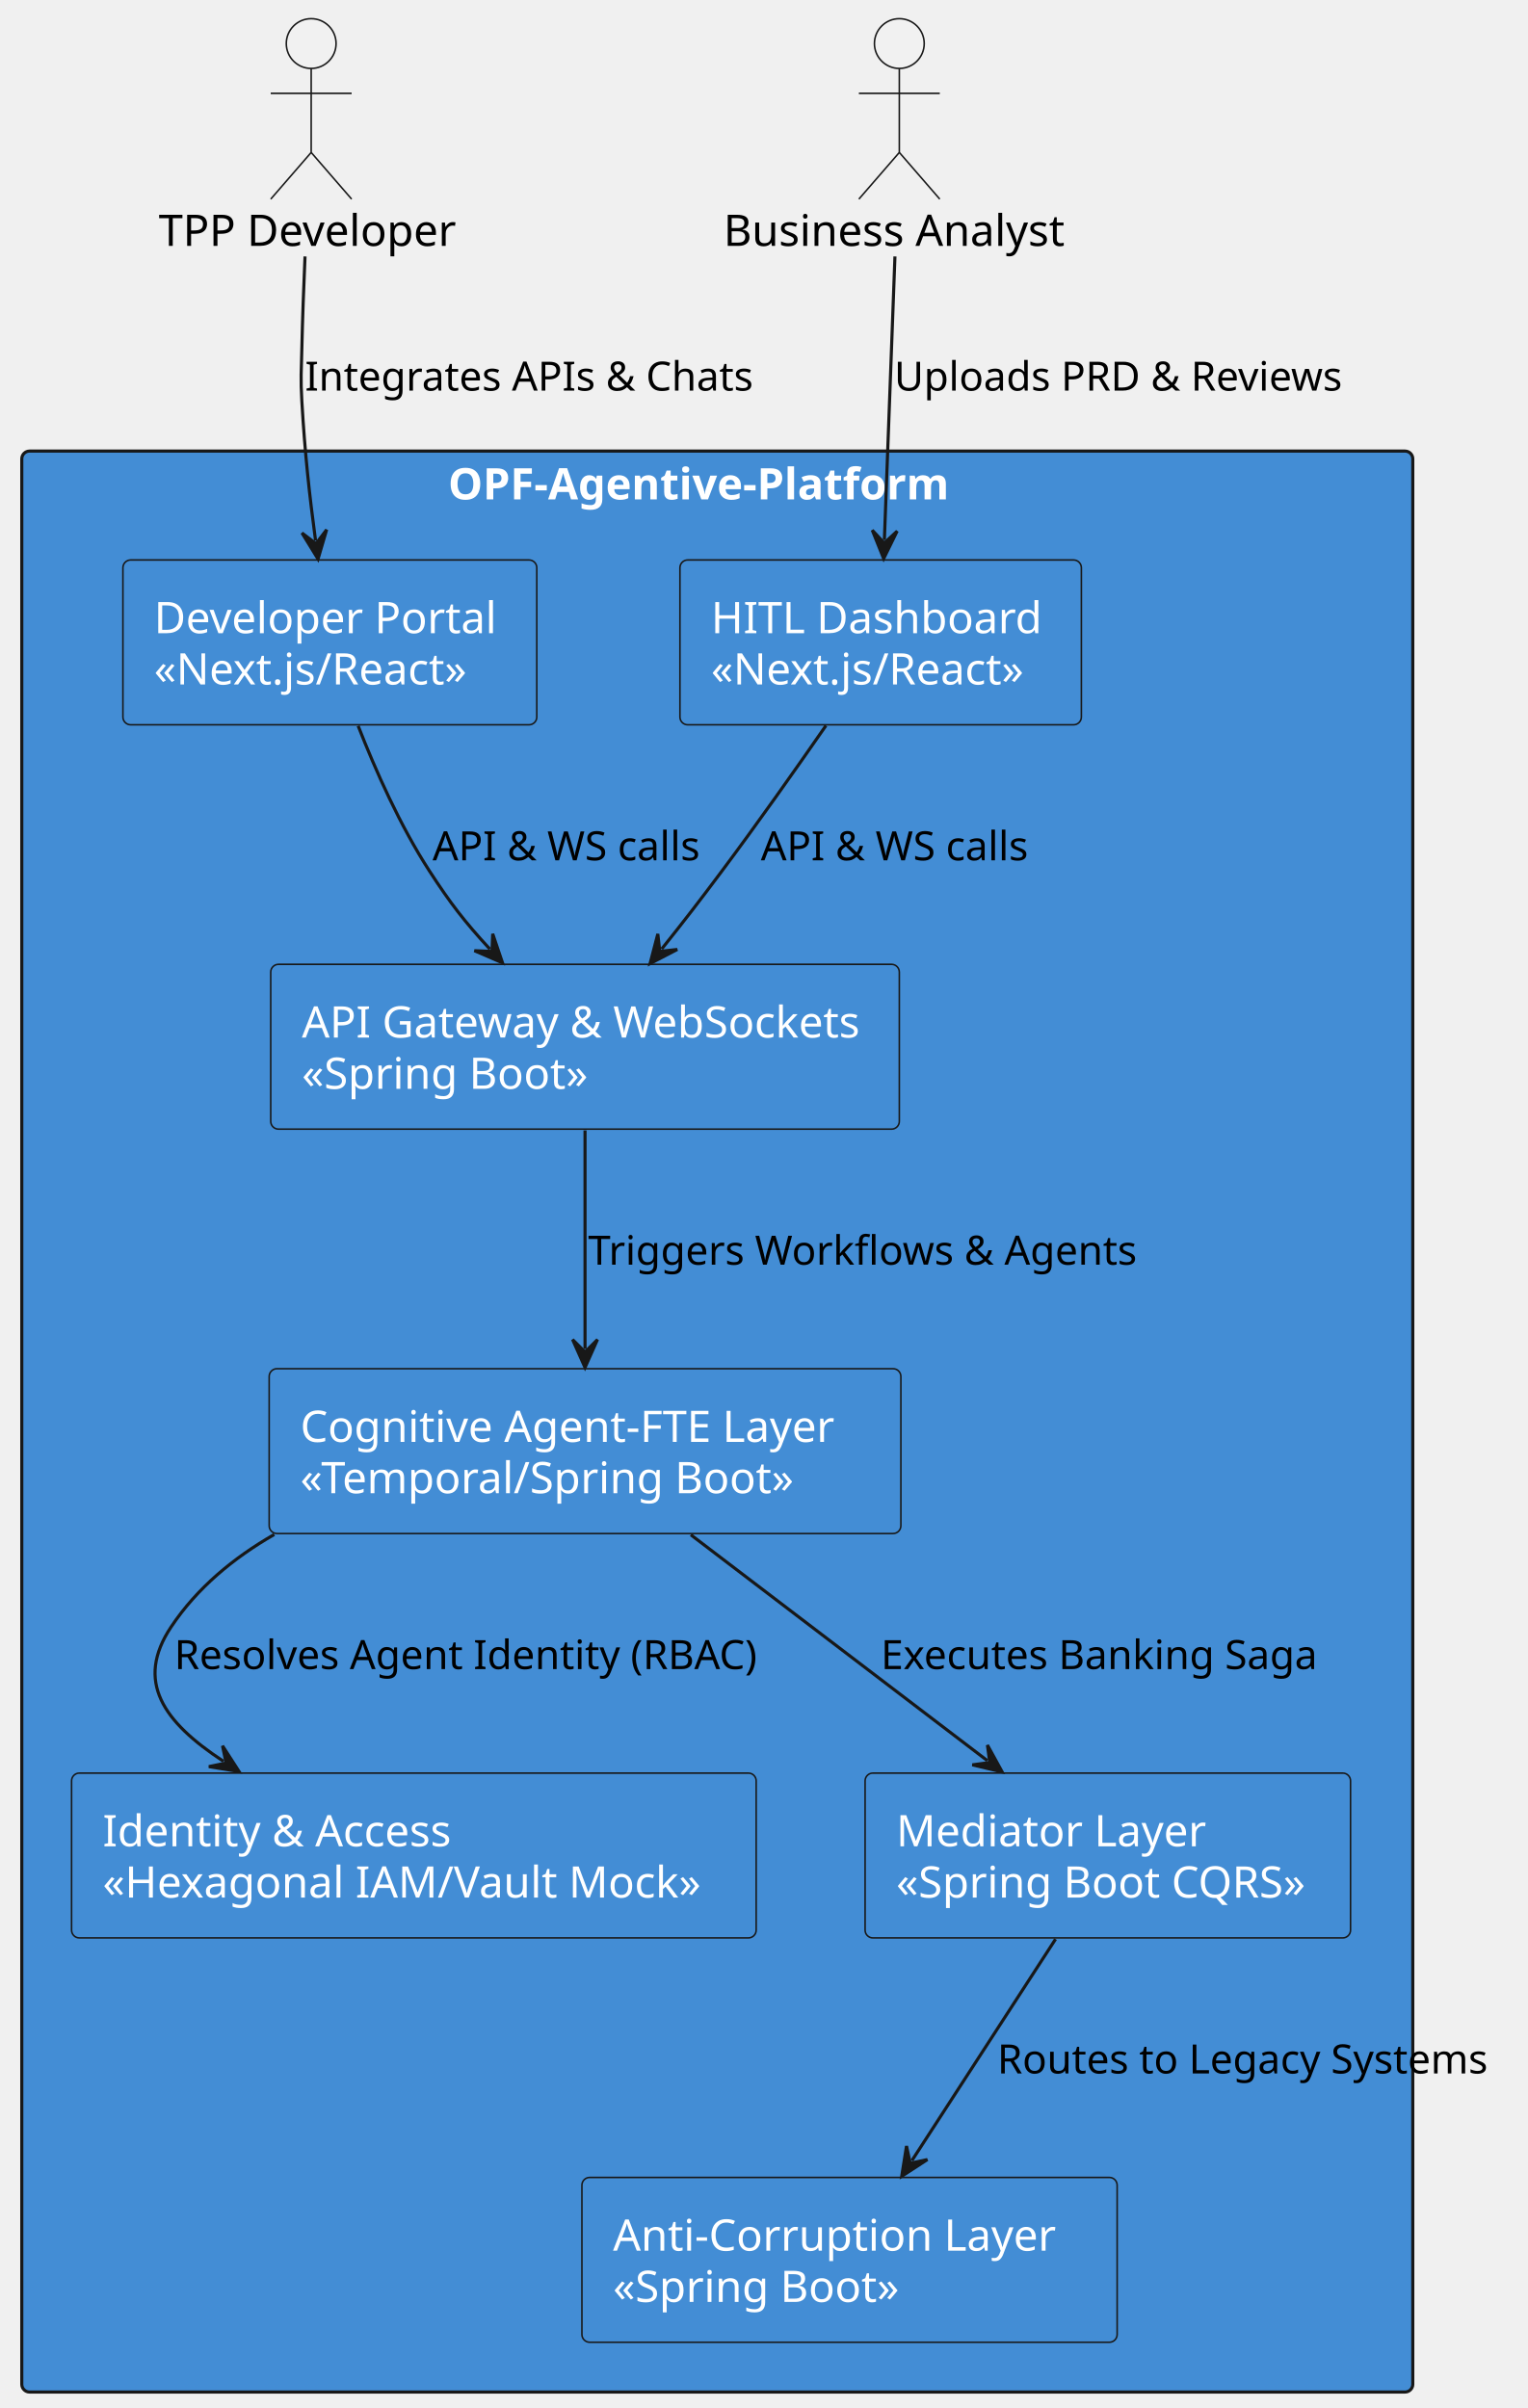
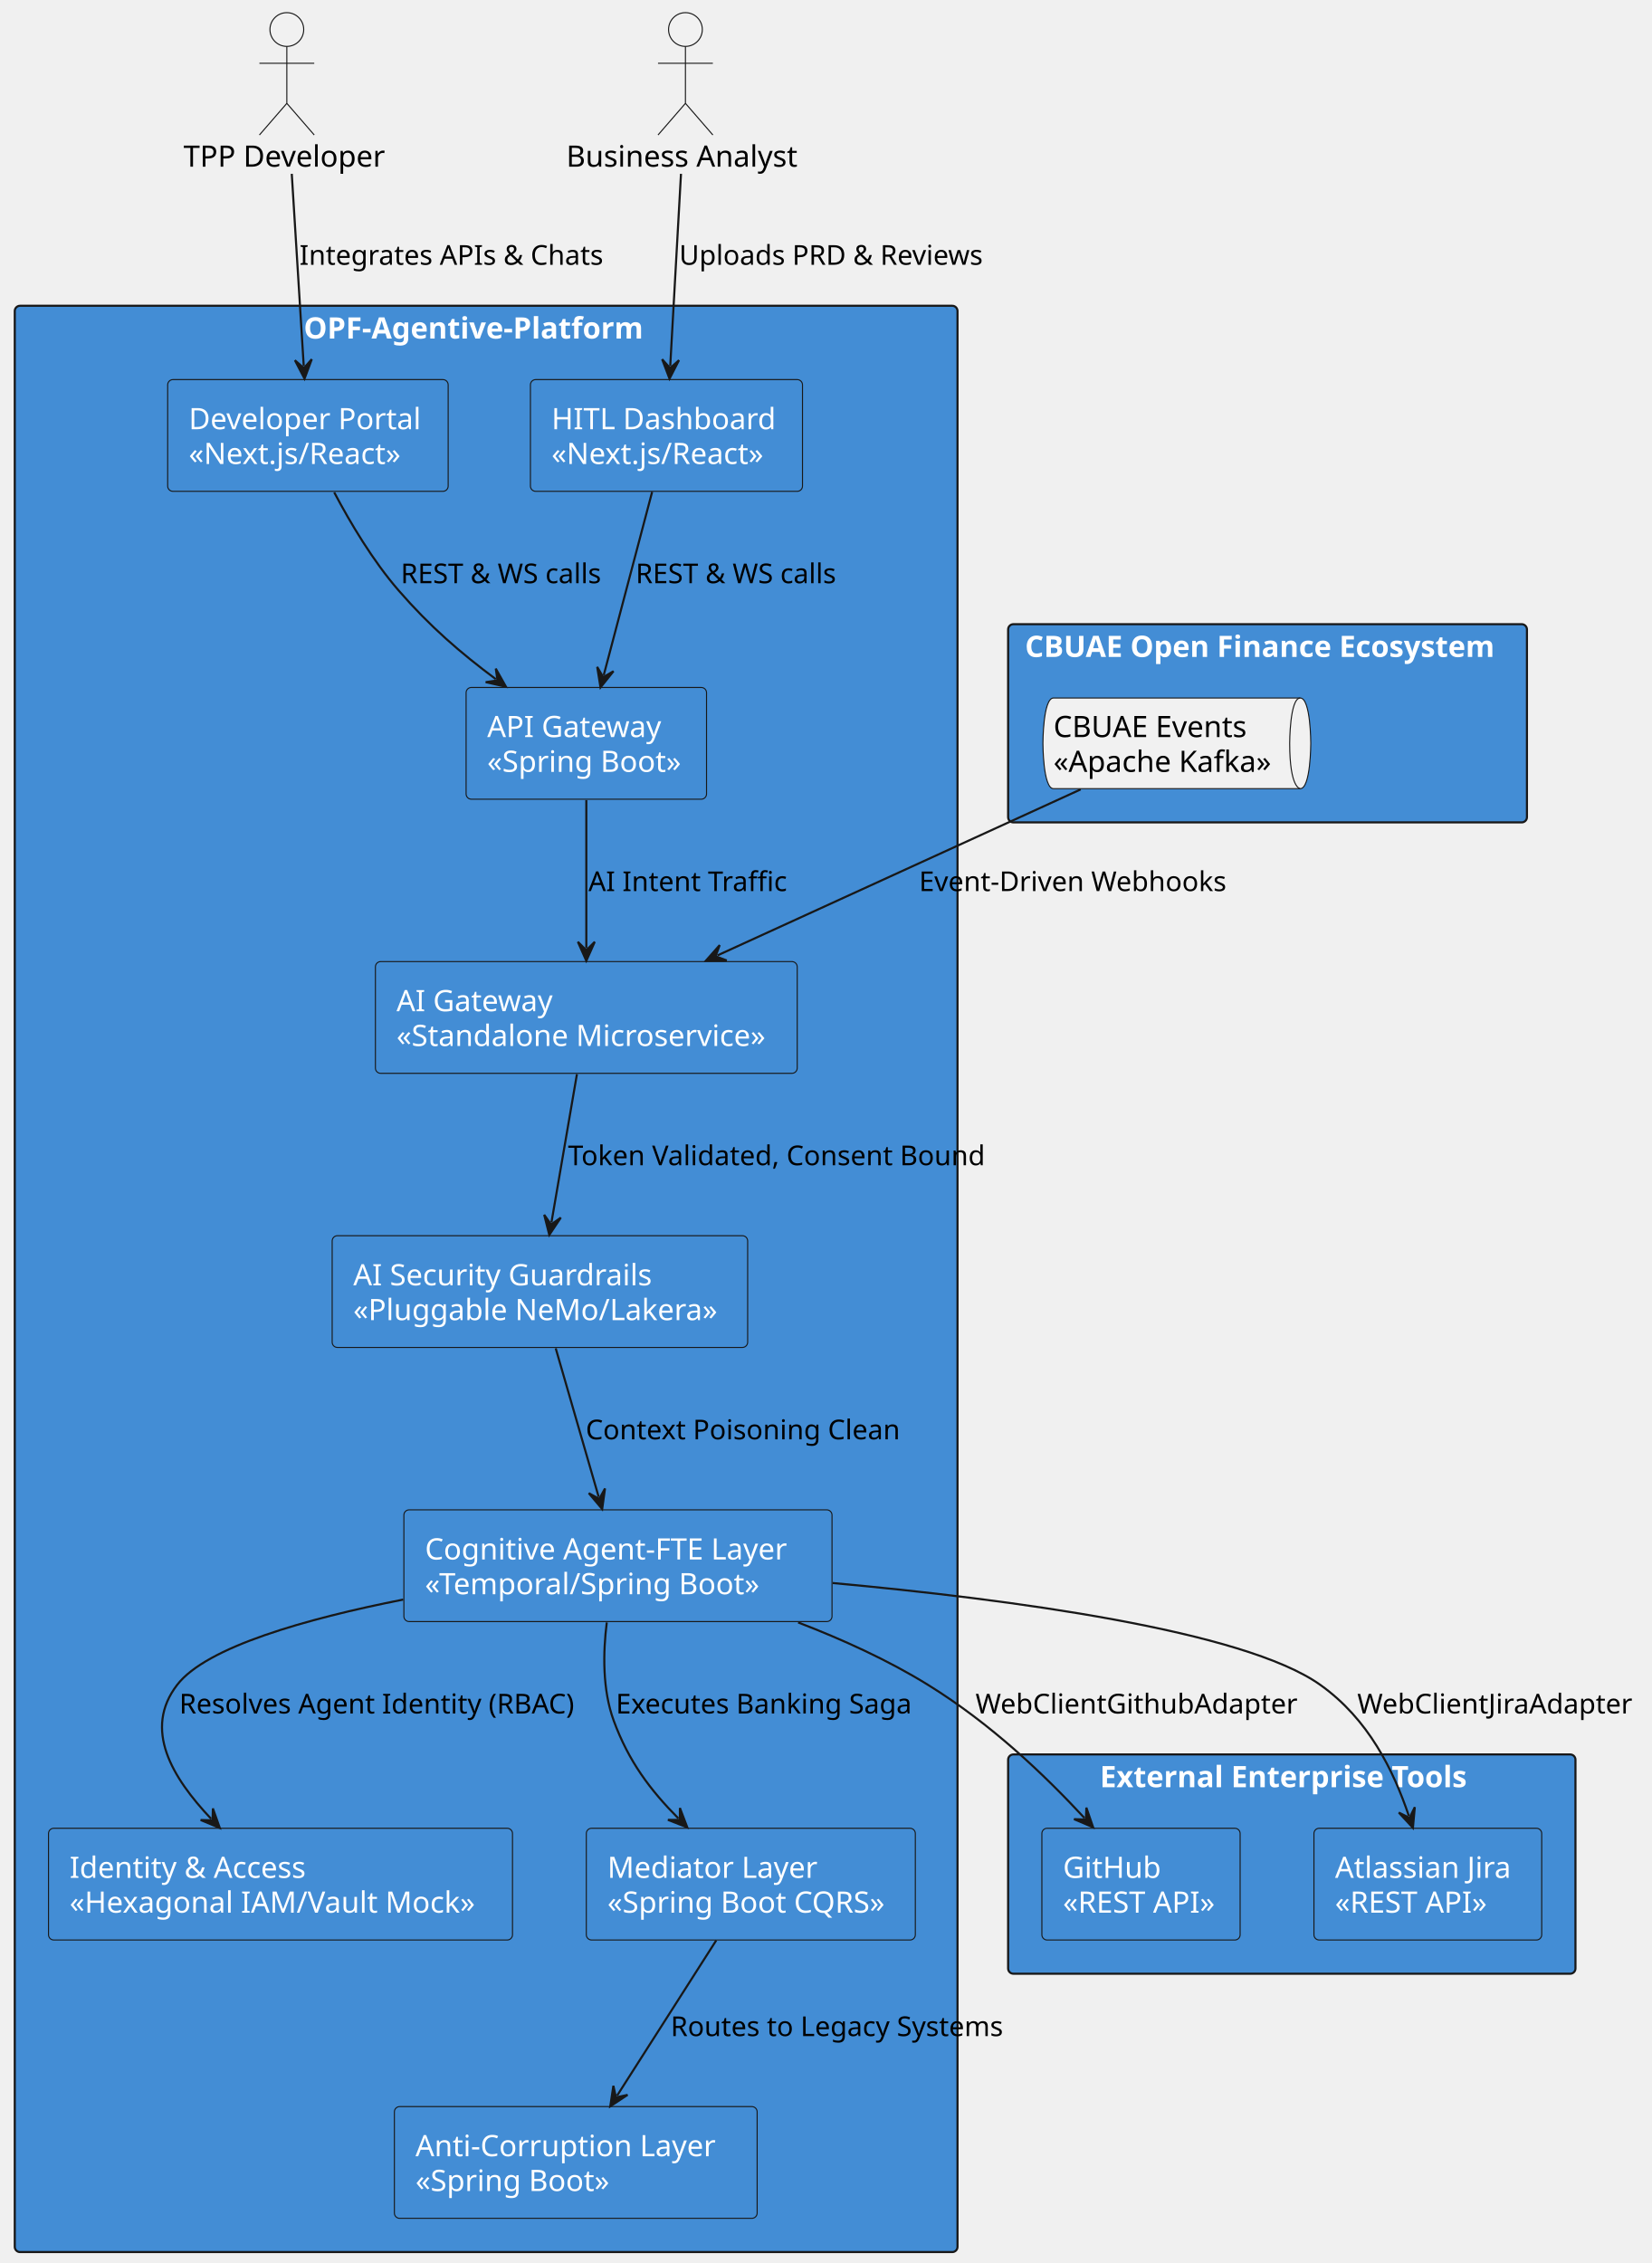
- <svg xmlns="http://www.w3.org/2000/svg" contentStyleType="text/css" height="774px" preserveAspectRatio="none" style="width:491px;height:774px;background:#FFFFFF;" version="1.1" viewBox="0 0 491 774" width="491px" zoomAndPan="magnify">
+ <svg xmlns="http://www.w3.org/2000/svg" contentStyleType="text/css" height="1073px" preserveAspectRatio="none" style="width:783px;height:1073px;background:#FFFFFF;" version="1.1" viewBox="0 0 783 1073" width="783px" zoomAndPan="magnify">
  <defs />
  <g>
+     <g id="cluster_CBUAE Open Finance Ecosystem">
+       <rect fill="#438DD5" height="93.98" rx="2.5" ry="2.5" style="stroke:#181818;stroke-width:1.0;" width="246" x="478" y="295.96" />
+       <text fill="#FFFFFF" font-family="sans-serif" font-size="14" font-weight="bold" lengthAdjust="spacing" textLength="230" x="486" y="311.495">CBUAE Open Finance Ecosystem</text>
+     </g>
    <g id="cluster_OPF-Agentive-Platform">
-       <rect fill="#438DD5" height="623.88" rx="2.5" ry="2.5" style="stroke:#181818;stroke-width:1.0;" width="447" x="7" y="144.99" />
-       <text fill="#FFFFFF" font-family="sans-serif" font-size="14" font-weight="bold" lengthAdjust="spacing" textLength="173" x="144" y="160.525">OPF-Agentive-Platform</text>
+       <rect fill="#438DD5" height="922.84" rx="2.5" ry="2.5" style="stroke:#181818;stroke-width:1.0;" width="447" x="7" y="144.98" />
+       <text fill="#FFFFFF" font-family="sans-serif" font-size="14" font-weight="bold" lengthAdjust="spacing" textLength="173" x="144" y="160.515">OPF-Agentive-Platform</text>
+     </g>
+     <g id="cluster_External Enterprise Tools">
+       <rect fill="#438DD5" height="103.97" rx="2.5" ry="2.5" style="stroke:#181818;stroke-width:1.0;" width="269" x="478" y="831.87" />
+       <text fill="#FFFFFF" font-family="sans-serif" font-size="14" font-weight="bold" lengthAdjust="spacing" textLength="182" x="521.5" y="847.405">External Enterprise Tools</text>
+     </g>
+     <g id="elem_kafka">
+       <path d="M499.5,330.96 L616.5,330.96 C621.5,330.96 621.5,352.448 621.5,352.448 C621.5,352.448 621.5,373.937 616.5,373.937 L499.5,373.937 C494.5,373.937 494.5,352.448 494.5,352.448 C494.5,352.448 494.5,330.96 499.5,330.96 " fill="#F1F1F1" style="stroke:#181818;stroke-width:0.5;" />
+       <path d="M616.5,330.96 C611.5,330.96 611.5,352.448 611.5,352.448 C611.5,373.937 616.5,373.937 616.5,373.937 " fill="none" style="stroke:#181818;stroke-width:0.5;" />
+       <text fill="#000000" font-family="sans-serif" font-size="14" lengthAdjust="spacing" textLength="94" x="499.5" y="349.495">CBUAE Events</text>
+       <text fill="#000000" font-family="sans-serif" font-size="14" lengthAdjust="spacing" textLength="107" x="499.5" y="365.983">«Apache Kafka»</text>
    </g>
    <g id="elem_devPortal">
-       <rect fill="#438DD5" height="52.977" rx="2.5" ry="2.5" style="stroke:#181818;stroke-width:0.5;" width="133" x="39.5" y="179.99" />
-       <text fill="#FFFFFF" font-family="sans-serif" font-size="14" lengthAdjust="spacing" textLength="113" x="49.5" y="203.525">Developer Portal</text>
-       <text fill="#FFFFFF" font-family="sans-serif" font-size="14" lengthAdjust="spacing" textLength="105" x="49.5" y="220.013">«Next.js/React»</text>
+       <rect fill="#438DD5" height="52.977" rx="2.5" ry="2.5" style="stroke:#181818;stroke-width:0.5;" width="133" x="79.5" y="179.98" />
+       <text fill="#FFFFFF" font-family="sans-serif" font-size="14" lengthAdjust="spacing" textLength="113" x="89.5" y="203.515">Developer Portal</text>
+       <text fill="#FFFFFF" font-family="sans-serif" font-size="14" lengthAdjust="spacing" textLength="105" x="89.5" y="220.003">«Next.js/React»</text>
    </g>
    <g id="elem_hitlPortal">
-       <rect fill="#438DD5" height="52.977" rx="2.5" ry="2.5" style="stroke:#181818;stroke-width:0.5;" width="129" x="218.5" y="179.99" />
-       <text fill="#FFFFFF" font-family="sans-serif" font-size="14" lengthAdjust="spacing" textLength="109" x="228.5" y="203.525">HITL Dashboard</text>
-       <text fill="#FFFFFF" font-family="sans-serif" font-size="14" lengthAdjust="spacing" textLength="105" x="228.5" y="220.013">«Next.js/React»</text>
+       <rect fill="#438DD5" height="52.977" rx="2.5" ry="2.5" style="stroke:#181818;stroke-width:0.5;" width="129" x="251.5" y="179.98" />
+       <text fill="#FFFFFF" font-family="sans-serif" font-size="14" lengthAdjust="spacing" textLength="109" x="261.5" y="203.515">HITL Dashboard</text>
+       <text fill="#FFFFFF" font-family="sans-serif" font-size="14" lengthAdjust="spacing" textLength="105" x="261.5" y="220.003">«Next.js/React»</text>
    </g>
-     <g id="elem_gateway">
-       <rect fill="#438DD5" height="52.977" rx="2.5" ry="2.5" style="stroke:#181818;stroke-width:0.5;" width="202" x="87" y="309.96" />
-       <text fill="#FFFFFF" font-family="sans-serif" font-size="14" lengthAdjust="spacing" textLength="182" x="97" y="333.495">API Gateway &amp; WebSockets</text>
-       <text fill="#FFFFFF" font-family="sans-serif" font-size="14" lengthAdjust="spacing" textLength="94" x="97" y="349.983">«Spring Boot»</text>
+     <g id="elem_apiGw">
+       <rect fill="#438DD5" height="52.977" rx="2.5" ry="2.5" style="stroke:#181818;stroke-width:0.5;" width="114" x="221" y="325.96" />
+       <text fill="#FFFFFF" font-family="sans-serif" font-size="14" lengthAdjust="spacing" textLength="83" x="231" y="349.495">API Gateway</text>
+       <text fill="#FFFFFF" font-family="sans-serif" font-size="14" lengthAdjust="spacing" textLength="94" x="231" y="365.983">«Spring Boot»</text>
+     </g>
+     <g id="elem_aiGw">
+       <rect fill="#438DD5" height="52.977" rx="2.5" ry="2.5" style="stroke:#181818;stroke-width:0.5;" width="200" x="178" y="455.94" />
+       <text fill="#FFFFFF" font-family="sans-serif" font-size="14" lengthAdjust="spacing" textLength="75" x="188" y="479.475">AI Gateway</text>
+       <text fill="#FFFFFF" font-family="sans-serif" font-size="14" lengthAdjust="spacing" textLength="180" x="188" y="495.963">«Standalone Microservice»</text>
+     </g>
+     <g id="elem_aiSec">
+       <rect fill="#438DD5" height="52.977" rx="2.5" ry="2.5" style="stroke:#181818;stroke-width:0.5;" width="197" x="157.5" y="585.91" />
+       <text fill="#FFFFFF" font-family="sans-serif" font-size="14" lengthAdjust="spacing" textLength="147" x="167.5" y="609.445">AI Security Guardrails</text>
+       <text fill="#FFFFFF" font-family="sans-serif" font-size="14" lengthAdjust="spacing" textLength="177" x="167.5" y="625.933">«Pluggable NeMo/Lakera»</text>
    </g>
    <g id="elem_cog">
-       <rect fill="#438DD5" height="52.977" rx="2.5" ry="2.5" style="stroke:#181818;stroke-width:0.5;" width="203" x="86.5" y="439.94" />
-       <text fill="#FFFFFF" font-family="sans-serif" font-size="14" lengthAdjust="spacing" textLength="183" x="96.5" y="463.475">Cognitive Agent-FTE Layer</text>
-       <text fill="#FFFFFF" font-family="sans-serif" font-size="14" lengthAdjust="spacing" textLength="167" x="96.5" y="479.963">«Temporal/Spring Boot»</text>
+       <rect fill="#438DD5" height="52.977" rx="2.5" ry="2.5" style="stroke:#181818;stroke-width:0.5;" width="203" x="191.5" y="715.89" />
+       <text fill="#FFFFFF" font-family="sans-serif" font-size="14" lengthAdjust="spacing" textLength="183" x="201.5" y="739.425">Cognitive Agent-FTE Layer</text>
+       <text fill="#FFFFFF" font-family="sans-serif" font-size="14" lengthAdjust="spacing" textLength="167" x="201.5" y="755.913">«Temporal/Spring Boot»</text>
    </g>
    <g id="elem_idp">
-       <rect fill="#438DD5" height="52.977" rx="2.5" ry="2.5" style="stroke:#181818;stroke-width:0.5;" width="220" x="23" y="569.92" />
-       <text fill="#FFFFFF" font-family="sans-serif" font-size="14" lengthAdjust="spacing" textLength="115" x="33" y="593.455">Identity &amp; Access</text>
-       <text fill="#FFFFFF" font-family="sans-serif" font-size="14" lengthAdjust="spacing" textLength="200" x="33" y="609.943">«Hexagonal IAM/Vault Mock»</text>
+       <rect fill="#438DD5" height="52.977" rx="2.5" ry="2.5" style="stroke:#181818;stroke-width:0.5;" width="220" x="23" y="866.87" />
+       <text fill="#FFFFFF" font-family="sans-serif" font-size="14" lengthAdjust="spacing" textLength="115" x="33" y="890.405">Identity &amp; Access</text>
+       <text fill="#FFFFFF" font-family="sans-serif" font-size="14" lengthAdjust="spacing" textLength="200" x="33" y="906.893">«Hexagonal IAM/Vault Mock»</text>
    </g>
    <g id="elem_med">
-       <rect fill="#438DD5" height="52.977" rx="2.5" ry="2.5" style="stroke:#181818;stroke-width:0.5;" width="156" x="278" y="569.92" />
-       <text fill="#FFFFFF" font-family="sans-serif" font-size="14" lengthAdjust="spacing" textLength="101" x="288" y="593.455">Mediator Layer</text>
-       <text fill="#FFFFFF" font-family="sans-serif" font-size="14" lengthAdjust="spacing" textLength="136" x="288" y="609.943">«Spring Boot CQRS»</text>
+       <rect fill="#438DD5" height="52.977" rx="2.5" ry="2.5" style="stroke:#181818;stroke-width:0.5;" width="156" x="278" y="866.87" />
+       <text fill="#FFFFFF" font-family="sans-serif" font-size="14" lengthAdjust="spacing" textLength="101" x="288" y="890.405">Mediator Layer</text>
+       <text fill="#FFFFFF" font-family="sans-serif" font-size="14" lengthAdjust="spacing" textLength="136" x="288" y="906.893">«Spring Boot CQRS»</text>
    </g>
    <g id="elem_acl">
-       <rect fill="#438DD5" height="52.977" rx="2.5" ry="2.5" style="stroke:#181818;stroke-width:0.5;" width="172" x="187" y="699.89" />
-       <text fill="#FFFFFF" font-family="sans-serif" font-size="14" lengthAdjust="spacing" textLength="152" x="197" y="723.425">Anti-Corruption Layer</text>
-       <text fill="#FFFFFF" font-family="sans-serif" font-size="14" lengthAdjust="spacing" textLength="94" x="197" y="739.913">«Spring Boot»</text>
+       <rect fill="#438DD5" height="52.977" rx="2.5" ry="2.5" style="stroke:#181818;stroke-width:0.5;" width="172" x="187" y="998.84" />
+       <text fill="#FFFFFF" font-family="sans-serif" font-size="14" lengthAdjust="spacing" textLength="152" x="197" y="1022.375">Anti-Corruption Layer</text>
+       <text fill="#FFFFFF" font-family="sans-serif" font-size="14" lengthAdjust="spacing" textLength="94" x="197" y="1038.863">«Spring Boot»</text>
+     </g>
+     <g id="elem_github">
+       <rect fill="#438DD5" height="52.977" rx="2.5" ry="2.5" style="stroke:#181818;stroke-width:0.5;" width="94" x="494" y="866.87" />
+       <text fill="#FFFFFF" font-family="sans-serif" font-size="14" lengthAdjust="spacing" textLength="47" x="504" y="890.405">GitHub</text>
+       <text fill="#FFFFFF" font-family="sans-serif" font-size="14" lengthAdjust="spacing" textLength="74" x="504" y="906.893">«REST API»</text>
+     </g>
+     <g id="elem_jira">
+       <rect fill="#438DD5" height="52.977" rx="2.5" ry="2.5" style="stroke:#181818;stroke-width:0.5;" width="108" x="623" y="866.87" />
+       <text fill="#FFFFFF" font-family="sans-serif" font-size="14" lengthAdjust="spacing" textLength="88" x="633" y="890.405">Atlassian Jira</text>
+       <text fill="#FFFFFF" font-family="sans-serif" font-size="14" lengthAdjust="spacing" textLength="74" x="633" y="906.893">«REST API»</text>
    </g>
    <g id="elem_dev">
-       <ellipse cx="100" cy="14" fill="#F1F1F1" rx="8" ry="8" style="stroke:#181818;stroke-width:0.5;" />
-       <path d="M100,22 L100,49 M87,30 L113,30 M100,49 L87,64 M100,49 L113,64 " fill="none" style="stroke:#181818;stroke-width:0.5;" />
-       <text fill="#000000" font-family="sans-serif" font-size="14" lengthAdjust="spacing" textLength="98" x="51" y="79.035">TPP Developer</text>
+       <ellipse cx="136" cy="14" fill="#F1F1F1" rx="8" ry="8" style="stroke:#181818;stroke-width:0.5;" />
+       <path d="M136,22 L136,49 M123,30 L149,30 M136,49 L123,64 M136,49 L149,64 " fill="none" style="stroke:#181818;stroke-width:0.5;" />
+       <text fill="#000000" font-family="sans-serif" font-size="14" lengthAdjust="spacing" textLength="98" x="87" y="79.035">TPP Developer</text>
    </g>
    <g id="elem_ba">
-       <ellipse cx="289" cy="14" fill="#F1F1F1" rx="8" ry="8" style="stroke:#181818;stroke-width:0.5;" />
-       <path d="M289,22 L289,49 M276,30 L302,30 M289,49 L276,64 M289,49 L302,64 " fill="none" style="stroke:#181818;stroke-width:0.5;" />
-       <text fill="#000000" font-family="sans-serif" font-size="14" lengthAdjust="spacing" textLength="113" x="232.5" y="79.035">Business Analyst</text>
+       <ellipse cx="325" cy="14" fill="#F1F1F1" rx="8" ry="8" style="stroke:#181818;stroke-width:0.5;" />
+       <path d="M325,22 L325,49 M312,30 L338,30 M325,49 L312,64 M325,49 L338,64 " fill="none" style="stroke:#181818;stroke-width:0.5;" />
+       <text fill="#000000" font-family="sans-serif" font-size="14" lengthAdjust="spacing" textLength="113" x="268.5" y="79.035">Business Analyst</text>
    </g>
    <g id="link_dev_devPortal">
-       <path d="M98.02,82.43 C97.6,92.06 97.21,102.41 97,111.99 C96.83,119.54 96.56,121.44 97,128.99 C97.99,145.94 99.424,158.953 101.404,173.753 " fill="none" id="dev-to-devPortal" style="stroke:#181818;stroke-width:1.0;" />
-       <polygon fill="#181818" points="102.2,179.7,104.971,170.249,101.537,174.744,97.042,171.31,102.2,179.7" style="stroke:#181818;stroke-width:1.0;" />
-       <text fill="#000000" font-family="sans-serif" font-size="13" lengthAdjust="spacing" textLength="147" x="98" y="125.558">Integrates APIs &amp; Chats</text>
+       <path d="M138.34,82.42 C140.2,112.3 142.376,147.282 144.016,173.572 " fill="none" id="dev-to-devPortal" style="stroke:#181818;stroke-width:1.0;" />
+       <polygon fill="#181818" points="144.39,179.56,147.822,170.328,144.079,174.57,139.837,170.827,144.39,179.56" style="stroke:#181818;stroke-width:1.0;" />
+       <text fill="#000000" font-family="sans-serif" font-size="13" lengthAdjust="spacing" textLength="147" x="142" y="125.548">Integrates APIs &amp; Chats</text>
    </g>
    <g id="link_ba_hitlPortal">
-       <path d="M287.59,82.43 C286.48,112.31 285.173,147.274 284.193,173.564 " fill="none" id="ba-to-hitlPortal" style="stroke:#181818;stroke-width:1.0;" />
-       <polygon fill="#181818" points="283.97,179.56,288.303,170.715,284.156,174.564,280.308,170.417,283.97,179.56" style="stroke:#181818;stroke-width:1.0;" />
-       <text fill="#000000" font-family="sans-serif" font-size="13" lengthAdjust="spacing" textLength="147" x="287.36" y="125.558">Uploads PRD &amp; Reviews</text>
+       <path d="M322.89,82.42 C321.22,112.3 319.255,147.279 317.785,173.569 " fill="none" id="ba-to-hitlPortal" style="stroke:#181818;stroke-width:1.0;" />
+       <polygon fill="#181818" points="317.45,179.56,321.946,170.797,317.729,174.568,313.959,170.351,317.45,179.56" style="stroke:#181818;stroke-width:1.0;" />
+       <text fill="#000000" font-family="sans-serif" font-size="13" lengthAdjust="spacing" textLength="147" x="322.04" y="125.548">Uploads PRD &amp; Reviews</text>
    </g>
-     <g id="link_devPortal_gateway">
-       <path d="M115.09,233.31 C120.68,247.63 128.58,265.41 138,279.96 C144.7,290.3 149.245,296.197 157.425,305.077 " fill="none" id="devPortal-to-gateway" style="stroke:#181818;stroke-width:1.0;" />
-       <polygon fill="#181818" points="161.49,309.49,158.334,300.16,158.102,305.812,152.45,305.581,161.49,309.49" style="stroke:#181818;stroke-width:1.0;" />
-       <text fill="#000000" font-family="sans-serif" font-size="13" lengthAdjust="spacing" textLength="88" x="139" y="276.528">API &amp; WS calls</text>
+     <g id="link_devPortal_apiGw">
+       <path d="M158.47,233.45 C166.14,247.98 176.82,265.93 189,279.96 C203.81,297.02 218.27,309.484 235.09,322.024 " fill="none" id="devPortal-to-apiGw" style="stroke:#181818;stroke-width:1.0;" />
+       <polygon fill="#181818" points="239.9,325.61,235.075,317.024,235.891,322.622,230.294,323.438,239.9,325.61" style="stroke:#181818;stroke-width:1.0;" />
+       <text fill="#000000" font-family="sans-serif" font-size="13" lengthAdjust="spacing" textLength="98" x="190" y="276.528">REST &amp; WS calls</text>
    </g>
-     <g id="link_hitlPortal_gateway">
-       <path d="M265.42,233.23 C255.74,247.19 243.42,264.68 232,279.96 C224.64,289.81 220.065,295.742 212.644,305.032 " fill="none" id="hitlPortal-to-gateway" style="stroke:#181818;stroke-width:1.0;" />
-       <polygon fill="#181818" points="208.9,309.72,217.642,305.184,212.02,305.813,211.391,300.191,208.9,309.72" style="stroke:#181818;stroke-width:1.0;" />
-       <text fill="#000000" font-family="sans-serif" font-size="13" lengthAdjust="spacing" textLength="88" x="244.49" y="276.528">API &amp; WS calls</text>
+     <g id="link_hitlPortal_apiGw">
+       <path d="M309.21,233.21 C302.29,259.42 293.162,294.009 286.262,320.129 " fill="none" id="hitlPortal-to-apiGw" style="stroke:#181818;stroke-width:1.0;" />
+       <polygon fill="#181818" points="284.73,325.93,290.896,318.25,286.007,321.096,283.161,316.207,284.73,325.93" style="stroke:#181818;stroke-width:1.0;" />
+       <text fill="#000000" font-family="sans-serif" font-size="13" lengthAdjust="spacing" textLength="98" x="301.4" y="276.528">REST &amp; WS calls</text>
    </g>
-     <g id="link_gateway_cog">
-       <path d="M188,363.35 C188,385.55 188,411.38 188,433.57 " fill="none" id="gateway-to-cog" style="stroke:#181818;stroke-width:1.0;" />
-       <polygon fill="#181818" points="188,439.57,192,430.57,188,434.57,184,430.57,188,439.57" style="stroke:#181818;stroke-width:1.0;" />
-       <text fill="#000000" font-family="sans-serif" font-size="13" lengthAdjust="spacing" textLength="183" x="189" y="406.508">Triggers Workflows &amp; Agents</text>
+     <g id="link_apiGw_aiGw">
+       <path d="M278,379.35 C278,401.55 278,427.37 278,449.57 " fill="none" id="apiGw-to-aiGw" style="stroke:#181818;stroke-width:1.0;" />
+       <polygon fill="#181818" points="278,455.57,282,446.57,278,450.57,274,446.57,278,455.57" style="stroke:#181818;stroke-width:1.0;" />
+       <text fill="#000000" font-family="sans-serif" font-size="13" lengthAdjust="spacing" textLength="99" x="279" y="422.508">AI Intent Traffic</text>
+     </g>
+     <g id="link_kafka_aiGw">
+       <path d="M512.39,374.3 C463.89,396.46 392.547,429.076 340.177,453.006 " fill="none" id="kafka-to-aiGw" style="stroke:#181818;stroke-width:1.0;" />
+       <polygon fill="#181818" points="334.72,455.5,344.568,455.398,339.268,453.422,341.243,448.121,334.72,455.5" style="stroke:#181818;stroke-width:1.0;" />
+       <text fill="#000000" font-family="sans-serif" font-size="13" lengthAdjust="spacing" textLength="152" x="435.76" y="422.508">Event-Driven Webhooks</text>
+     </g>
+     <g id="link_aiGw_aiSec">
+       <path d="M273.55,509.32 C269.73,531.53 265.275,557.437 261.465,579.626 " fill="none" id="aiGw-to-aiSec" style="stroke:#181818;stroke-width:1.0;" />
+       <polygon fill="#181818" points="260.45,585.54,265.915,577.347,261.296,580.612,258.031,575.993,260.45,585.54" style="stroke:#181818;stroke-width:1.0;" />
+       <text fill="#000000" font-family="sans-serif" font-size="13" lengthAdjust="spacing" textLength="204" x="269.32" y="552.478">Token Validated, Consent Bound</text>
+     </g>
+     <g id="link_aiSec_cog">
+       <path d="M263.49,639.3 C269.91,661.5 277.445,687.566 283.855,709.756 " fill="none" id="aiSec-to-cog" style="stroke:#181818;stroke-width:1.0;" />
+       <polygon fill="#181818" points="285.52,715.52,286.865,705.763,284.132,710.716,279.179,707.984,285.52,715.52" style="stroke:#181818;stroke-width:1.0;" />
+       <text fill="#000000" font-family="sans-serif" font-size="13" lengthAdjust="spacing" textLength="155" x="277.72" y="682.458">Context Poisoning Clean</text>
    </g>
    <g id="link_cog_idp">
-       <path d="M88.13,493.23 C75.05,500.74 63.32,510.42 55,522.92 C43.31,540.45 52.482,553.46 71.822,566.14 " fill="none" id="cog-to-idp" style="stroke:#181818;stroke-width:1.0;" />
-       <polygon fill="#181818" points="76.84,569.43,71.507,561.15,72.659,566.688,67.12,567.841,76.84,569.43" style="stroke:#181818;stroke-width:1.0;" />
-       <text fill="#000000" font-family="sans-serif" font-size="13" lengthAdjust="spacing" textLength="193" x="56" y="536.488">Resolves Agent Identity (RBAC)</text>
+       <path d="M191.2,758.43 C145.1,767.54 97.82,780.9 84,798.87 C67.8,819.93 81.549,842.759 100.099,862.389 " fill="none" id="cog-to-idp" style="stroke:#181818;stroke-width:1.0;" />
+       <polygon fill="#181818" points="104.22,866.75,100.946,857.461,100.786,863.116,95.131,862.956,104.22,866.75" style="stroke:#181818;stroke-width:1.0;" />
+       <text fill="#000000" font-family="sans-serif" font-size="13" lengthAdjust="spacing" textLength="193" x="85" y="812.438">Resolves Agent Identity (RBAC)</text>
+     </g>
+     <g id="link_cog_github">
+       <path d="M378.43,769.28 C399.32,777.3 421.09,787.17 440,798.87 C470.08,817.47 495.043,841.418 514.213,862.018 " fill="none" id="cog-to-github" style="stroke:#181818;stroke-width:1.0;" />
+       <polygon fill="#181818" points="518.3,866.41,515.097,857.096,514.894,862.75,509.241,862.546,518.3,866.41" style="stroke:#181818;stroke-width:1.0;" />
+       <text fill="#000000" font-family="sans-serif" font-size="13" lengthAdjust="spacing" textLength="154" x="462.54" y="812.438">WebClientGithubAdapter</text>
+     </g>
+     <g id="link_cog_jira">
+       <path d="M394.84,750.59 C478.75,758.28 589.64,773.01 626,798.87 C648.9,815.16 660.66,839.379 668,860.989 " fill="none" id="cog-to-jira" style="stroke:#181818;stroke-width:1.0;" />
+       <polygon fill="#181818" points="669.93,866.67,670.823,856.862,668.322,861.936,663.248,859.435,669.93,866.67" style="stroke:#181818;stroke-width:1.0;" />
+       <text fill="#000000" font-family="sans-serif" font-size="13" lengthAdjust="spacing" textLength="132" x="643.56" y="812.438">WebClientJiraAdapter</text>
    </g>
    <g id="link_cog_med">
-       <path d="M222,493.33 C251.14,515.53 288.148,543.713 317.278,565.913 " fill="none" id="cog-to-med" style="stroke:#181818;stroke-width:1.0;" />
-       <polygon fill="#181818" points="322.05,569.55,317.316,560.913,318.073,566.519,312.467,567.276,322.05,569.55" style="stroke:#181818;stroke-width:1.0;" />
-       <text fill="#000000" font-family="sans-serif" font-size="13" lengthAdjust="spacing" textLength="143" x="283.06" y="536.488">Executes Banking Saga</text>
+       <path d="M287.7,769.29 C285.92,783.47 285.57,801.1 291,815.87 C298.09,835.17 308.235,848.67 321.655,862.2 " fill="none" id="cog-to-med" style="stroke:#181818;stroke-width:1.0;" />
+       <polygon fill="#181818" points="325.88,866.46,322.382,857.253,322.359,862.91,316.702,862.887,325.88,866.46" style="stroke:#181818;stroke-width:1.0;" />
+       <text fill="#000000" font-family="sans-serif" font-size="13" lengthAdjust="spacing" textLength="143" x="292" y="812.438">Executes Banking Saga</text>
    </g>
    <g id="link_med_acl">
-       <path d="M339.2,623.3 C324.8,645.51 307.425,672.296 293.035,694.486 " fill="none" id="med-to-acl" style="stroke:#181818;stroke-width:1.0;" />
-       <polygon fill="#181818" points="289.77,699.52,298.023,694.145,292.49,695.325,291.311,689.792,289.77,699.52" style="stroke:#181818;stroke-width:1.0;" />
-       <text fill="#000000" font-family="sans-serif" font-size="13" lengthAdjust="spacing" textLength="163" x="320.47" y="666.458">Routes to Legacy Systems</text>
+       <path d="M339.6,920.03 C325.05,942.82 307.129,970.883 292.589,993.653 " fill="none" id="med-to-acl" style="stroke:#181818;stroke-width:1.0;" />
+       <polygon fill="#181818" points="289.36,998.71,297.575,993.277,292.051,994.496,290.832,988.972,289.36,998.71" style="stroke:#181818;stroke-width:1.0;" />
+       <text fill="#000000" font-family="sans-serif" font-size="13" lengthAdjust="spacing" textLength="163" x="317.99" y="965.408">Routes to Legacy Systems</text>
    </g>
  </g>
</svg>
